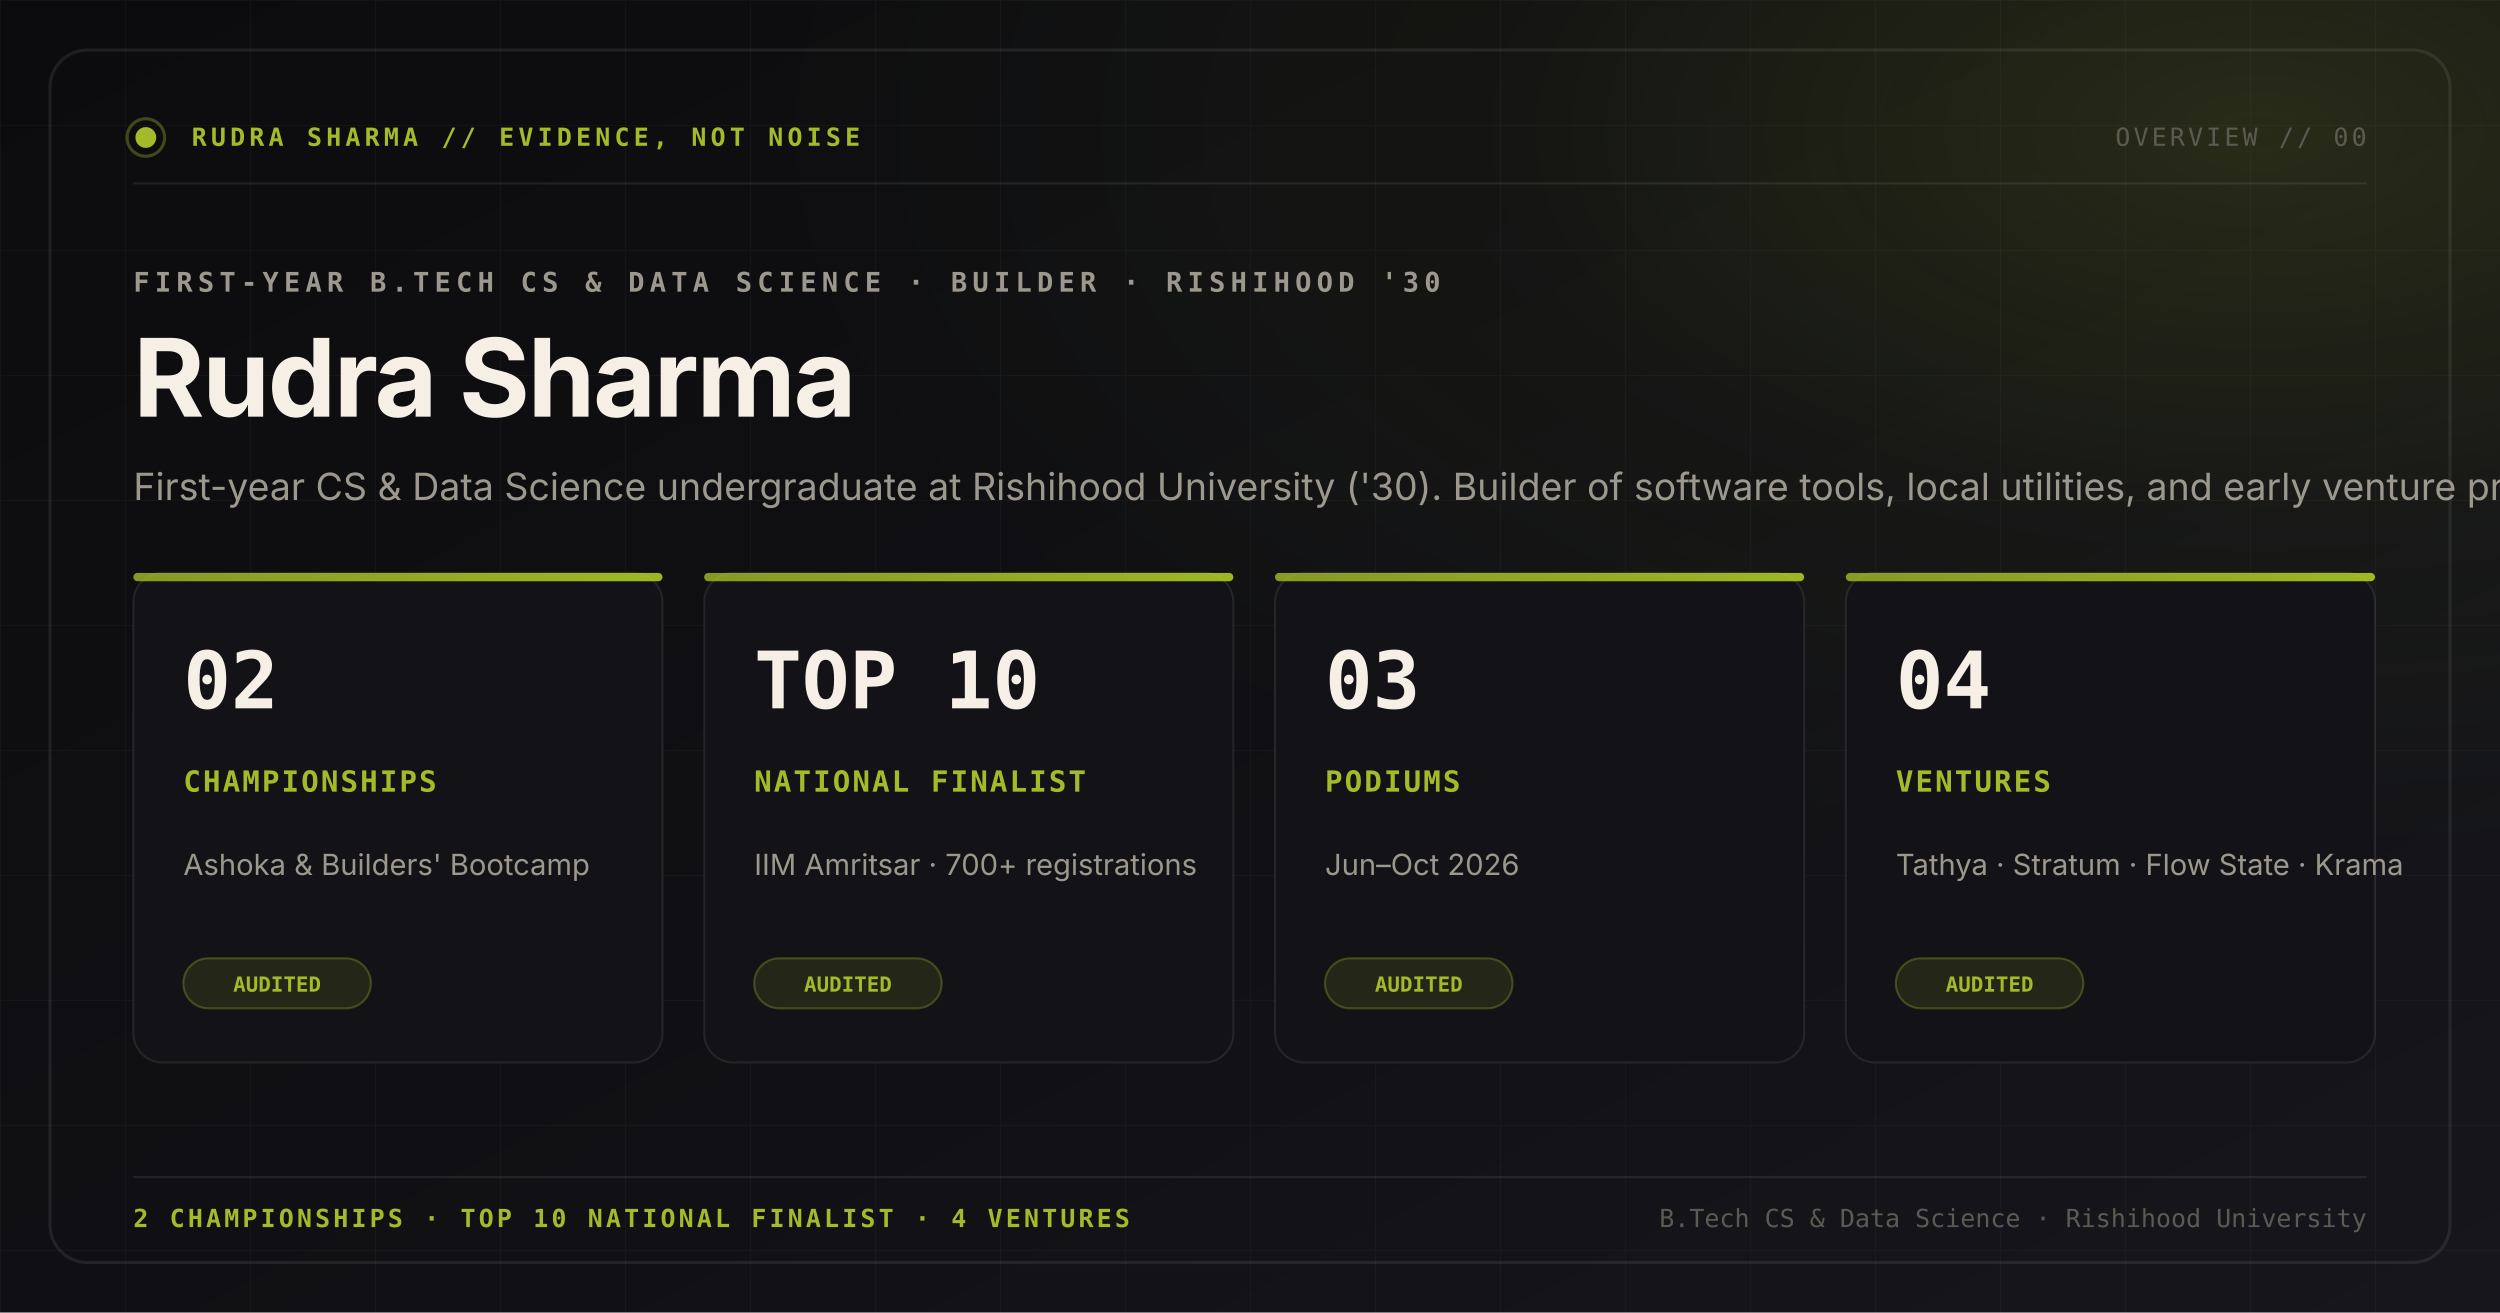
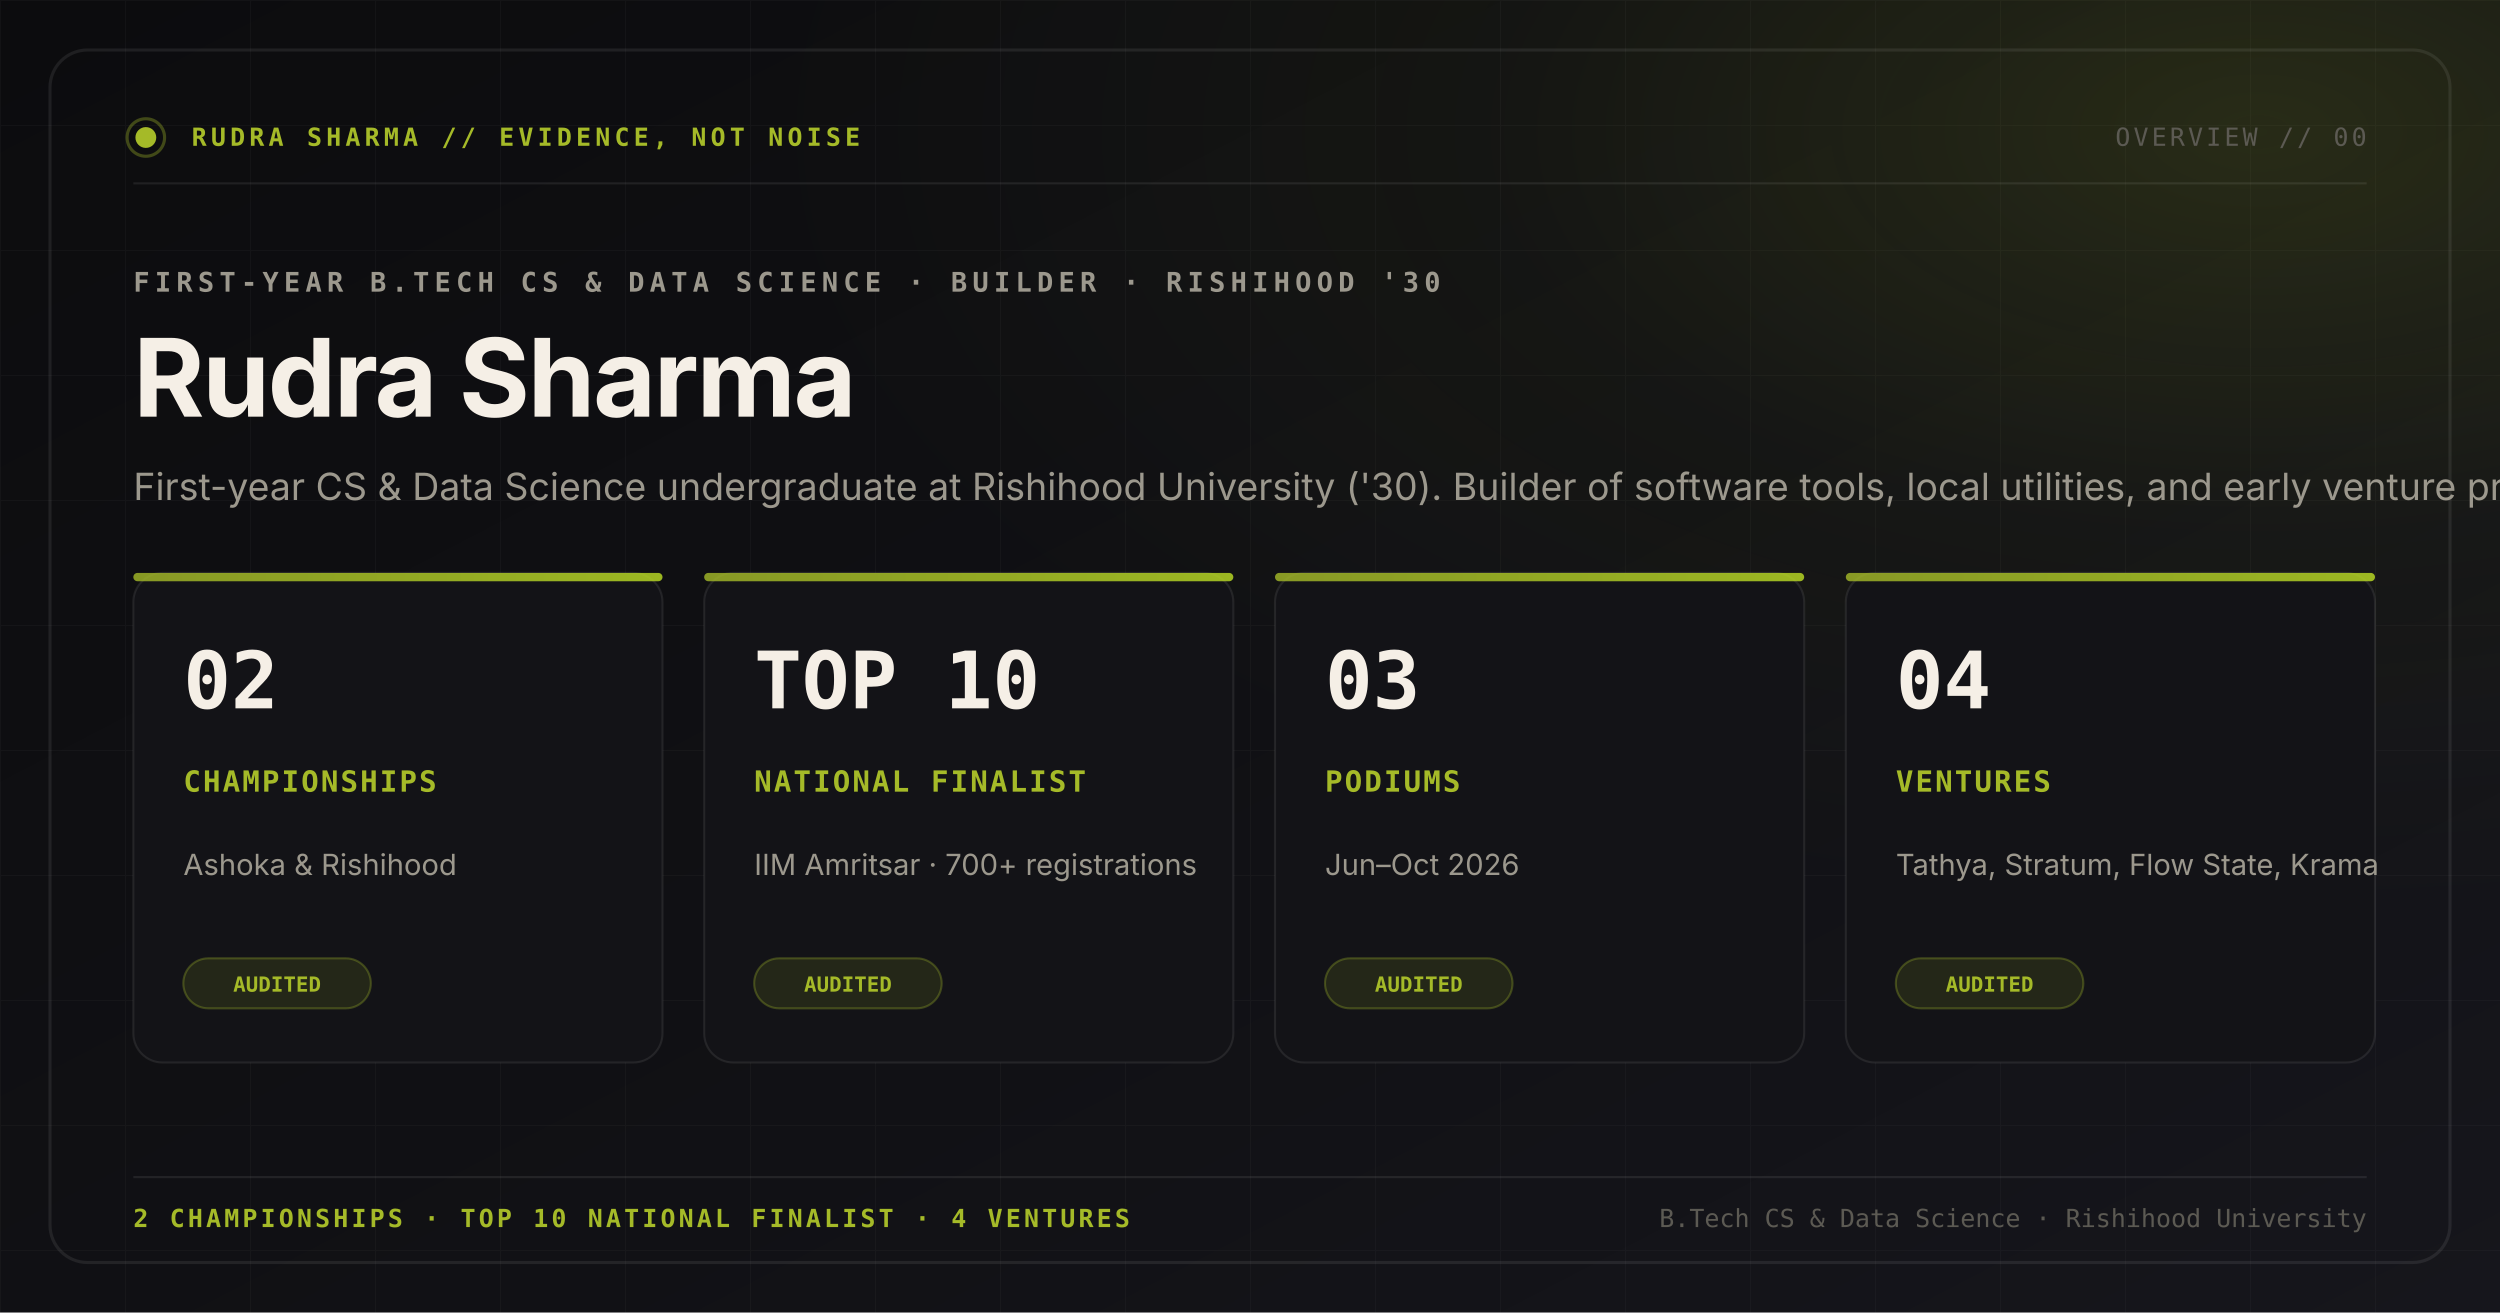
<svg xmlns="http://www.w3.org/2000/svg" viewBox="0 0 1200 630" width="1200" height="630">
  <defs>
    <linearGradient id="bgGrad" x1="0%" y1="0%" x2="100%" y2="100%">
      <stop offset="0%" stop-color="#0C0C0E" />
      <stop offset="60%" stop-color="#111115" />
      <stop offset="100%" stop-color="#16161C" />
    </linearGradient>
    <linearGradient id="accentGrad" x1="0%" y1="0%" x2="100%" y2="0%">
      <stop offset="0%" stop-color="#A5BA28" />
      <stop offset="100%" stop-color="#BEE024" />
    </linearGradient>
    <radialGradient id="cornerGlow" cx="90%" cy="10%" r="60%">
      <stop offset="0%" stop-color="#A5BA28" stop-opacity="0.16" />
      <stop offset="50%" stop-color="#A5BA28" stop-opacity="0.04" />
      <stop offset="100%" stop-color="#A5BA28" stop-opacity="0" />
    </radialGradient>
    <pattern id="tacticalGrid" width="60" height="60" patternUnits="userSpaceOnUse">
      <path d="M 60 0 L 0 0 0 60" fill="none" stroke="#FFFFFF" stroke-width="1" stroke-opacity="0.03" />
    </pattern>
    <style>
      .font-mono { font-family: 'JetBrains Mono', 'Menlo', 'Consolas', monospace; }
      .font-display { font-family: 'Syne', -apple-system, sans-serif; font-weight: 700; }
      .font-body { font-family: 'DM Sans', -apple-system, sans-serif; }
      .font-serif { font-family: 'Instrument Serif', Georgia, serif; font-style: italic; }
    </style>
  </defs>
  <rect width="1200" height="630" fill="url(#bgGrad)" />
  <rect width="1200" height="630" fill="url(#tacticalGrid)" />
  <rect width="1200" height="630" fill="url(#cornerGlow)" />
  <rect x="24" y="24" width="1152" height="582" rx="18" fill="none" stroke="#FFFFFF" stroke-opacity="0.08" stroke-width="1.5" />
  <g transform="translate(64, 60)">
    <circle cx="6" cy="6" r="5" fill="#A5BA28" />
    <circle cx="6" cy="6" r="9" fill="none" stroke="#A5BA28" stroke-opacity="0.35" stroke-width="1.5" />
    <text x="28" y="10" class="font-mono" font-size="12" font-weight="600" fill="#A5BA28" letter-spacing="2">
      RUDRA SHARMA // EVIDENCE, NOT NOISE
    </text>
    <text x="1072" y="10" text-anchor="end" class="font-mono" font-size="12" font-weight="500" fill="#5C5A53" letter-spacing="1.5">
      OVERVIEW // 00
    </text>
    <line x1="0" y1="28" x2="1072" y2="28" stroke="#FFFFFF" stroke-opacity="0.08" stroke-width="1" />
  </g>
  <g transform="translate(64, 120)">
    <text x="0" y="20" class="font-mono" font-size="13" font-weight="600" fill="#9C988D" letter-spacing="2.5">
      FIRST-YEAR B.TECH CS &amp; DATA SCIENCE · BUILDER · RISHIHOOD '30
    </text>
    <text x="0" y="80" class="font-display" font-size="52" fill="#F5EFE6" letter-spacing="-1">
      Rudra Sharma
    </text>
    <text x="0" y="120" class="font-body" font-size="18" fill="#9C988D" font-weight="400">
      First-year CS &amp; Data Science undergraduate at Rishihood University ('30). Builder of software tools, local utilities, and early venture prototypes, learning through live execution.
    </text>
  </g>
  <g transform="translate(64, 275)">
    <g transform="translate(0, 0)">
      <rect width="254" height="235" rx="14" fill="#131317" stroke="#FFFFFF" stroke-opacity="0.08" stroke-width="1" />
      <rect x="0" y="0" width="254" height="4" fill="url(#accentGrad)" opacity="0.8" rx="2" />
      <text x="24" y="65" class="font-mono" font-size="38" font-weight="700" fill="#F5EFE6">02</text>
      <text x="24" y="105" class="font-mono" font-size="14" font-weight="600" fill="#A5BA28" letter-spacing="1">CHAMPIONSHIPS</text>
-       <text x="24" y="145" class="font-body" font-size="14" fill="#9C988D">Ashoka &amp; Builders' Bootcamp</text>
+       <text x="24" y="145" class="font-body" font-size="14" fill="#9C988D">Ashoka &amp; Rishihood</text>
      <g transform="translate(24, 185)">
        <rect width="90" height="24" rx="12" fill="#A5BA28" fill-opacity="0.12" stroke="#A5BA28" stroke-opacity="0.3" stroke-width="1" />
        <text x="45" y="16" text-anchor="middle" class="font-mono" font-size="10" font-weight="600" fill="#A5BA28">AUDITED</text>
      </g>
    </g>
    <g transform="translate(274, 0)">
      <rect width="254" height="235" rx="14" fill="#131317" stroke="#FFFFFF" stroke-opacity="0.08" stroke-width="1" />
      <rect x="0" y="0" width="254" height="4" fill="url(#accentGrad)" opacity="0.8" rx="2" />
      <text x="24" y="65" class="font-mono" font-size="38" font-weight="700" fill="#F5EFE6">TOP 10</text>
      <text x="24" y="105" class="font-mono" font-size="14" font-weight="600" fill="#A5BA28" letter-spacing="1">NATIONAL FINALIST</text>
      <text x="24" y="145" class="font-body" font-size="14" fill="#9C988D">IIM Amritsar · 700+ registrations</text>
      <g transform="translate(24, 185)">
        <rect width="90" height="24" rx="12" fill="#A5BA28" fill-opacity="0.12" stroke="#A5BA28" stroke-opacity="0.3" stroke-width="1" />
        <text x="45" y="16" text-anchor="middle" class="font-mono" font-size="10" font-weight="600" fill="#A5BA28">AUDITED</text>
      </g>
    </g>
    <g transform="translate(548, 0)">
      <rect width="254" height="235" rx="14" fill="#131317" stroke="#FFFFFF" stroke-opacity="0.08" stroke-width="1" />
      <rect x="0" y="0" width="254" height="4" fill="url(#accentGrad)" opacity="0.8" rx="2" />
      <text x="24" y="65" class="font-mono" font-size="38" font-weight="700" fill="#F5EFE6">03</text>
      <text x="24" y="105" class="font-mono" font-size="14" font-weight="600" fill="#A5BA28" letter-spacing="1">PODIUMS</text>
      <text x="24" y="145" class="font-body" font-size="14" fill="#9C988D">Jun–Oct 2026</text>
      <g transform="translate(24, 185)">
        <rect width="90" height="24" rx="12" fill="#A5BA28" fill-opacity="0.12" stroke="#A5BA28" stroke-opacity="0.3" stroke-width="1" />
        <text x="45" y="16" text-anchor="middle" class="font-mono" font-size="10" font-weight="600" fill="#A5BA28">AUDITED</text>
      </g>
    </g>
    <g transform="translate(822, 0)">
      <rect width="254" height="235" rx="14" fill="#131317" stroke="#FFFFFF" stroke-opacity="0.08" stroke-width="1" />
      <rect x="0" y="0" width="254" height="4" fill="url(#accentGrad)" opacity="0.8" rx="2" />
      <text x="24" y="65" class="font-mono" font-size="38" font-weight="700" fill="#F5EFE6">04</text>
      <text x="24" y="105" class="font-mono" font-size="14" font-weight="600" fill="#A5BA28" letter-spacing="1">VENTURES</text>
-       <text x="24" y="145" class="font-body" font-size="14" fill="#9C988D">Tathya · Stratum · Flow State · Krama</text>
+       <text x="24" y="145" class="font-body" font-size="14" fill="#9C988D">Tathya, Stratum, Flow State, Krama</text>
      <g transform="translate(24, 185)">
        <rect width="90" height="24" rx="12" fill="#A5BA28" fill-opacity="0.12" stroke="#A5BA28" stroke-opacity="0.3" stroke-width="1" />
        <text x="45" y="16" text-anchor="middle" class="font-mono" font-size="10" font-weight="600" fill="#A5BA28">AUDITED</text>
      </g>
    </g>
  </g>
  <g transform="translate(64, 565)">
    <line x1="0" y1="0" x2="1072" y2="0" stroke="#FFFFFF" stroke-opacity="0.08" stroke-width="1" />
    <text x="0" y="24" class="font-mono" font-size="12" font-weight="600" fill="#A5BA28" letter-spacing="1.5">
      2 CHAMPIONSHIPS · TOP 10 NATIONAL FINALIST · 4 VENTURES
    </text>
    <text x="1072" y="24" text-anchor="end" class="font-mono" font-size="12" fill="#5C5A53">
      B.Tech CS &amp; Data Science · Rishihood University
    </text>
  </g>
</svg>
